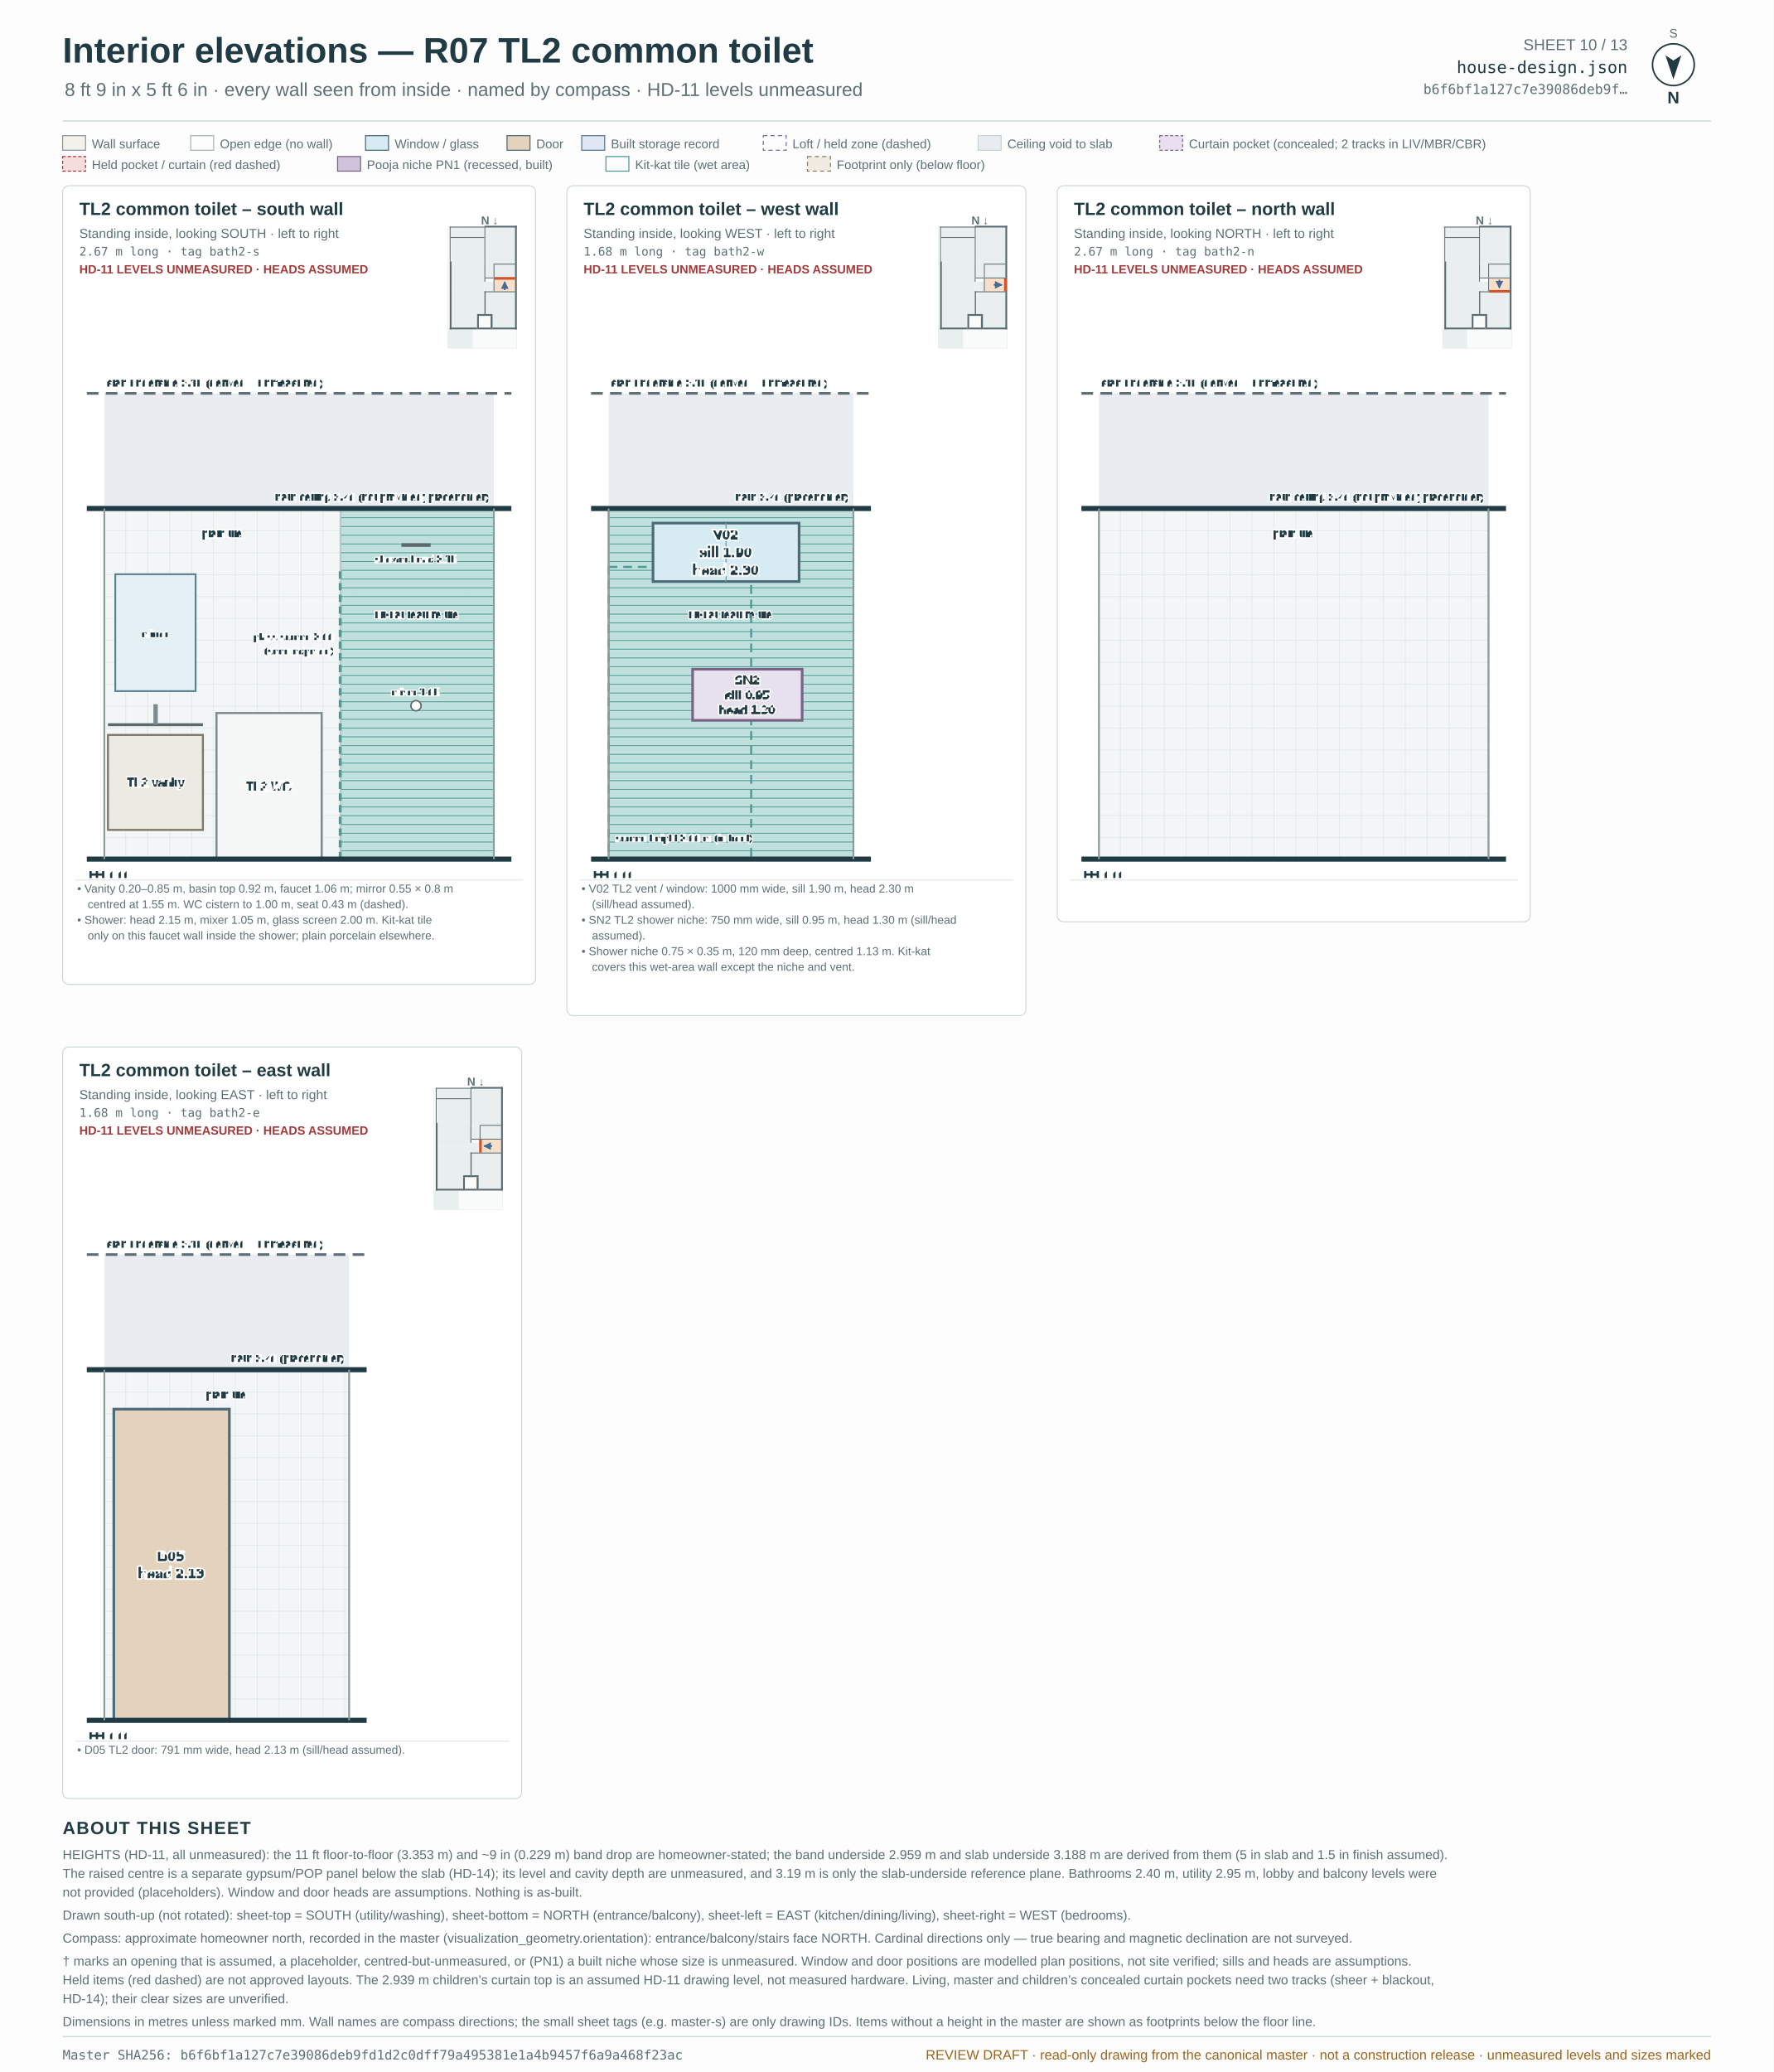
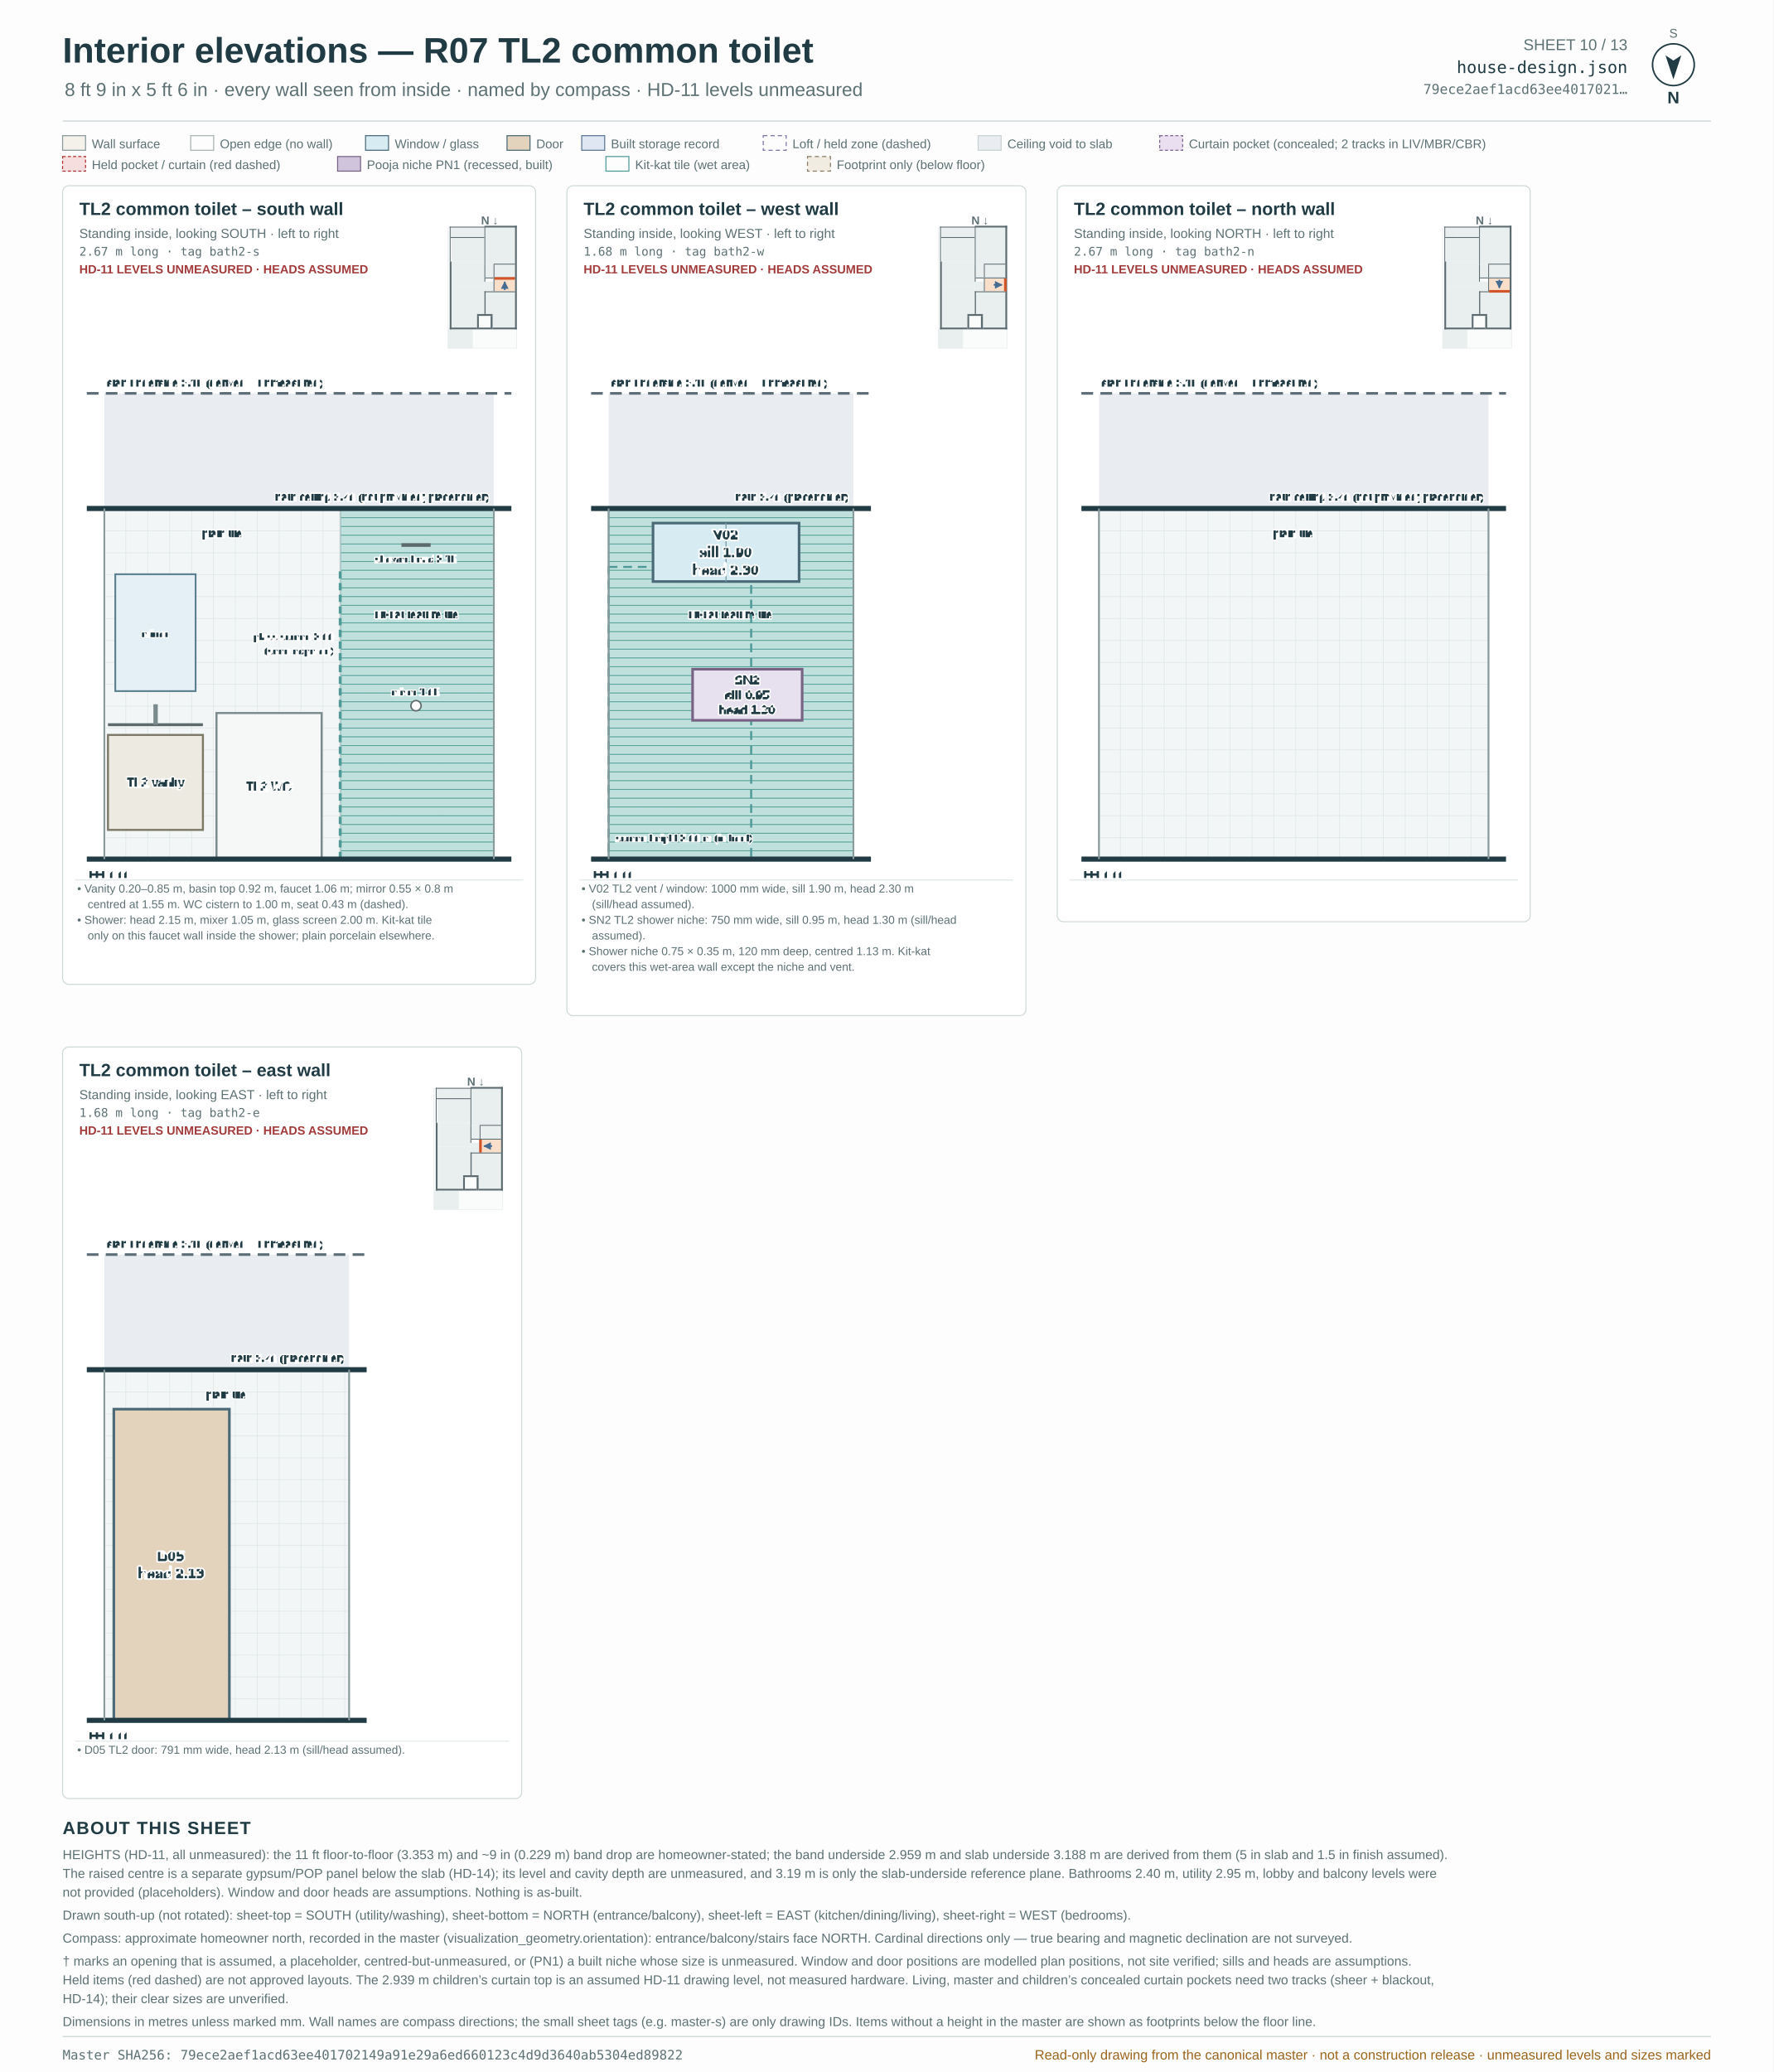
<svg xmlns="http://www.w3.org/2000/svg" width="1700" height="1985.556" viewBox="0 0 1700 1985.556" role="img" aria-labelledby="t d">
  <defs>
    <pattern id="hold" width=".10" height=".10" patternUnits="userSpaceOnUse" patternTransform="rotate(45)">
      <rect width=".10" height=".10" fill="#fbf0d7" />
      <path d="M0 0V.10" stroke="#cf9a43" stroke-width=".02" />
    </pattern>
    <pattern id="zone" width=".09" height=".09" patternUnits="userSpaceOnUse" patternTransform="rotate(-45)">
      <rect width=".09" height=".09" fill="#eaf0f7" />
      <path d="M0 0V.09" stroke="#a9bdd6" stroke-width=".011" />
    </pattern>
    <pattern id="loft" width=".08" height=".08" patternUnits="userSpaceOnUse" patternTransform="rotate(45)">
      <rect width=".08" height=".08" fill="#f2f0f8" />
      <path d="M0 0V.08" stroke="#b9b1d3" stroke-width=".010" />
    </pattern>
    <pattern id="beam" width=".08" height=".08" patternUnits="userSpaceOnUse" patternTransform="rotate(45)">
      <rect width=".08" height=".08" fill="#ecd9bd" />
      <path d="M0 0V.08" stroke="#c49a5c" stroke-width=".012" />
    </pattern>
    <pattern id="feature" width=".06" height=".06" patternUnits="userSpaceOnUse" patternTransform="rotate(90)">
      <rect width=".06" height=".06" fill="#bfe0dc" />
      <path d="M0 0V.06" stroke="#5aa39b" stroke-width=".012" />
    </pattern>
    <pattern id="plain" width=".15" height=".15" patternUnits="userSpaceOnUse">
      <rect width=".15" height=".15" fill="#f3f6f6" />
      <path d="M0 0H.15V.15" fill="none" stroke="#d6dfdf" stroke-width=".006" />
    </pattern>
    <pattern id="nowall" width=".12" height=".12" patternUnits="userSpaceOnUse" patternTransform="rotate(45)">
      <rect width=".12" height=".12" fill="#fafafa" />
      <path d="M0 0V.12" stroke="#d9d9d9" stroke-width=".008" />
    </pattern>
    <marker id="arrow" viewBox="0 0 10 10" refX="9" refY="5" markerWidth="5" markerHeight="5" orient="auto-start-reverse">
      <path d="M0 0L10 5L0 10z" fill="#466c92" />
    </marker>
  </defs>
  <style>text{font-family:"Segoe UI",Arial,sans-serif;fill:#203b43}
.mono{font-family:Consolas,monospace}.muted{fill:#5d7174}.green{fill:#266c5c}.blue{fill:#3d6288}.amber{fill:#9b641c}.red{fill:#a23b3b}
.title{font-size:34px;font-weight:600}.sub{font-size:18px}.sect{font-size:17px;font-weight:650;letter-spacing:1px}
.halo{paint-order:stroke;stroke:#fff;stroke-linejoin:round}</style>
  <rect width="1700" height="1985.556" fill="#fcfdfc" />
  <text x="60.00" y="60.00" font-size="34" class="title" text-anchor="start">Interior elevations — R07 TL2 common toilet</text>
  <text x="62.00" y="92.00" font-size="18" class="muted sub" text-anchor="start">8 ft 9 in x 5 ft 6 in · every wall seen from inside · named by compass · HD-11 levels unmeasured</text>
  <text x="1560.00" y="48.00" font-size="15" class="muted" text-anchor="end">SHEET 10 / 13</text>
  <text x="1560.00" y="70.00" font-size="16" class="mono" text-anchor="end">house-design.json</text>
-   <text x="1560.00" y="90.00" font-size="13" class="mono muted" text-anchor="end">b6f6bf1a127c7e39086deb9f…</text>
+   <text x="1560.00" y="90.00" font-size="13" class="mono muted" text-anchor="end">79ece2aef1acd63ee4017021…</text>
  <g id="north-arrow" data-north="sheet-bottom" transform="translate(1604 62)">
    <circle r="20" fill="#fff" stroke="#203b43" stroke-width="1.5" />
    <path d="M0 14L7.6 -9.0L0 -4.0L-7.6 -9.0Z" fill="#203b43" />
    <text y="37" font-size="16" font-weight="700" text-anchor="middle">N</text>
    <text y="-26" font-size="12" class="muted" text-anchor="middle">S</text>
  </g>
  <path d="M60 116H1640" stroke="#c8d2d3" />
  <rect x="60" y="130" width="22" height="14" fill="#f4f1ea" stroke="#8a9a9c" />
  <text x="88.00" y="142.00" font-size="12" class="muted" text-anchor="start">Wall surface</text>
  <rect x="182.8" y="130" width="22" height="14" fill="url(#nowall)" stroke="#a9b4b4" />
  <text x="210.80" y="142.00" font-size="12" class="muted" text-anchor="start">Open edge (no wall)</text>
  <rect x="350.4" y="130" width="22" height="14" fill="#d7ebf2" stroke="#4b6a78" />
  <text x="378.40" y="142.00" font-size="12" class="muted" text-anchor="start">Window / glass</text>
  <rect x="486" y="130" width="22" height="14" fill="#e3d3bd" stroke="#4b6a78" />
  <text x="514.00" y="142.00" font-size="12" class="muted" text-anchor="start">Door</text>
  <rect x="557.6" y="130" width="22" height="14" fill="#dfe7f2" stroke="#5b7795" />
  <text x="585.60" y="142.00" font-size="12" class="muted" text-anchor="start">Built storage record</text>
  <rect x="731.6" y="130" width="22" height="14" fill="url(#loft)" stroke="#7a6fa8" stroke-dasharray="4 3" />
  <text x="759.60" y="142.00" font-size="12" class="muted" text-anchor="start">Loft / held zone (dashed)</text>
  <rect x="937.6" y="130" width="22" height="14" fill="#e9edf1" stroke="#c8d2d3" />
  <text x="965.60" y="142.00" font-size="12" class="muted" text-anchor="start">Ceiling void to slab</text>
  <rect x="1111.6" y="130" width="22" height="14" fill="#e9dff0" stroke="#7c658c" stroke-dasharray="3 2" />
  <text x="1139.60" y="142.00" font-size="12" class="muted" text-anchor="start">Curtain pocket (concealed; 2 tracks in LIV/MBR/CBR)</text>
  <rect x="60" y="150" width="22" height="14" fill="#f6dede" stroke="#b02f2f" stroke-dasharray="3 2" />
  <text x="88.00" y="162.00" font-size="12" class="muted" text-anchor="start">Held pocket / curtain (red dashed)</text>
  <rect x="323.6" y="150" width="22" height="14" fill="#cfc4dc" stroke="#786385" />
  <text x="351.60" y="162.00" font-size="12" class="muted" text-anchor="start">Pooja niche PN1 (recessed, built)</text>
  <rect x="580.8" y="150" width="22" height="14" fill="url(#feature)" stroke="#4f9a98" />
  <text x="608.80" y="162.00" font-size="12" class="muted" text-anchor="start">Kit-kat tile (wet area)</text>
  <rect x="774" y="150" width="22" height="14" fill="#f1ece2" stroke="#8a7a66" stroke-dasharray="4 3" />
  <text x="802.00" y="162.00" font-size="12" class="muted" text-anchor="start">Footprint only (below floor)</text>
  <g data-panel-id="bath2-s" data-room-id="bath2" data-wall-dir="S">
    <rect x="60" y="178" width="453.38" height="765.278" fill="#fff" stroke="#cfd9d9" rx="6" />
    <text x="76.00" y="206.00" font-size="17" class="" text-anchor="start" font-weight="600">TL2 common toilet – south wall</text>
    <text x="76.00" y="228.00" font-size="12.5" class="muted" text-anchor="start">Standing inside, looking SOUTH · left to right</text>
    <text x="76.00" y="245.00" font-size="11.5" class="muted mono" text-anchor="start">2.67 m long · tag bath2-s</text>
    <text x="76.00" y="262.00" font-size="11.5" class="red" text-anchor="start" font-weight="700">HD-11 LEVELS UNMEASURED · HEADS ASSUMED</text>
    <g data-keyplan="bath2-s" transform="translate(429.38 218.00) scale(7.4) translate(-0.2277 -0.2246)">
      <rect x="0.228" y="0.225" width="8.919" height="15.628" fill="#fafbfb" stroke="#d5dddd" stroke-width="0.04" />
      <path d="M0.57 0.228L2.094 0.228L2.094 1.461L0.57 1.461Z" fill="#e9eeee" stroke="none" stroke-width="0" />
      <path d="M2.094 0.228L4.955 0.228L4.955 1.461L2.094 1.461Z" fill="#e9eeee" stroke="none" stroke-width="0" />
      <path d="M0.685 1.576L4.955 1.576L4.955 4.623L0.685 4.623Z" fill="#e9eeee" stroke="none" stroke-width="0" />
      <path d="M0.685 4.623L4.955 4.623L4.955 7.706L0.685 7.706Z" fill="#e9eeee" stroke="none" stroke-width="0" />
      <path d="M0.685 7.706L4.955 7.706L4.955 11.445L4.001 11.445L4.001 13.185L0.685 13.185Z" fill="#e9eeee" stroke="none" stroke-width="0" />
      <path d="M5.064 0.225L8.915 0.225L8.915 4.912L5.064 4.912Z" fill="#e9eeee" stroke="none" stroke-width="0" />
      <path d="M5.064 4.912L6.136 4.912L6.136 6.704L5.064 6.704Z" fill="#e9eeee" stroke="none" stroke-width="0" />
      <path d="M4.955 7.245L6.136 7.245L6.136 8.495L4.955 8.495Z" fill="#e9eeee" stroke="none" stroke-width="0" />
      <path d="M5.105 8.612L8.915 8.612L8.915 13.184L6.005 13.184L6.005 11.434L5.105 11.434Z" fill="#e9eeee" stroke="none" stroke-width="0" />
      <path d="M0.228 13.413L3.428 13.413L3.428 15.853L0.228 15.853Z" fill="#e9eeee" stroke="none" stroke-width="0" />
      <path d="M6.248 5.027L8.915 5.027L8.915 6.703L6.248 6.703Z" fill="#e9eeee" stroke="none" stroke-width="0" />
      <path d="M6.248 6.816L8.915 6.816L8.915 8.492L6.248 8.492Z" fill="#f9dfc9" stroke="none" stroke-width="0" />
      <rect x="0.458" y="0.113" width="0.112" height="4.511" fill="#5c6b70" stroke="none" stroke-width="0" />
      <rect x="0.458" y="4.623" width="0.227" height="8.789" fill="#5c6b70" stroke="none" stroke-width="0" />
      <rect x="0.458" y="0.113" width="4.497" height="0.115" fill="#5c6b70" stroke="none" stroke-width="0" />
      <rect x="4.955" y="0" width="4.192" height="0.225" fill="#5c6b70" stroke="none" stroke-width="0" />
      <rect x="8.915" y="0" width="0.231" height="13.413" fill="#5c6b70" stroke="none" stroke-width="0" />
      <rect x="0.57" y="1.461" width="4.385" height="0.115" fill="#5c6b70" stroke="none" stroke-width="0" />
      <rect x="4.955" y="0.113" width="0.109" height="4.914" fill="#5c6b70" stroke="none" stroke-width="0" />
      <rect x="4.949" y="5.027" width="0.115" height="2.218" fill="#5c6b70" stroke="none" stroke-width="0" />
      <rect x="5.064" y="6.704" width="1.072" height="0.113" fill="#5c6b70" stroke="none" stroke-width="0" />
      <rect x="6.136" y="4.912" width="2.78" height="0.115" fill="#5c6b70" stroke="none" stroke-width="0" />
      <rect x="6.136" y="5.027" width="0.113" height="1.676" fill="#5c6b70" stroke="none" stroke-width="0" />
      <rect x="6.136" y="6.703" width="2.78" height="0.113" fill="#5c6b70" stroke="none" stroke-width="0" />
      <rect x="6.136" y="6.816" width="0.113" height="1.676" fill="#5c6b70" stroke="none" stroke-width="0" />
      <rect x="4.955" y="8.492" width="3.961" height="0.12" fill="#5c6b70" stroke="none" stroke-width="0" />
      <rect x="4.955" y="8.492" width="0.151" height="2.942" fill="#5c6b70" stroke="none" stroke-width="0" />
      <rect x="4.001" y="11.434" width="2.004" height="0.238" fill="#5c6b70" stroke="none" stroke-width="0" />
      <rect x="4.001" y="11.673" width="0.227" height="1.74" fill="#5c6b70" stroke="none" stroke-width="0" />
      <rect x="5.753" y="11.673" width="0.253" height="1.74" fill="#5c6b70" stroke="none" stroke-width="0" />
      <rect x="0.458" y="13.185" width="3.543" height="0.228" fill="#5c6b70" stroke="none" stroke-width="0" />
      <rect x="4.229" y="13.185" width="1.524" height="0.228" fill="#5c6b70" stroke="none" stroke-width="0" />
      <rect x="6.005" y="13.184" width="3.141" height="0.228" fill="#5c6b70" stroke="none" stroke-width="0" />
      <path d="M6.248 6.816L8.915 6.816" fill="none" stroke="#d2552a" stroke-width="0.34" stroke-linecap="butt" />
      <path d="M7.582 8.316L7.582 7.266" fill="none" stroke="#1d5fa8" stroke-width="0.2" marker-end="url(#arrow)" />
    </g>
    <text x="469.38" y="215.00" font-size="11" class="muted" text-anchor="middle" font-weight="700">N ↓</text>
    <g transform="translate(100 823.278) scale(140)">
      <rect x="0" y="-3.188" width="2.667" height="0.788" fill="#e9edf1" stroke="none" stroke-width="0" />
      <rect x="0" y="-2.4" width="2.667" height="2.4" fill="#f4f1ea" stroke="none" stroke-width="0" />
      <g data-tile="feature" data-room-id="bath2">
        <rect x="1.615" y="-2.4" width="1.052" height="2.4" fill="url(#feature)" stroke="#4f9a98" stroke-width="0.01" />
        <text x="2.141" y="-1.65" font-size="0.075" fill="#2f6f6c" text-anchor="middle" class="halo" stroke-width="0.017">kit-kat feature tile</text>
      </g>
      <g data-tile="plain" data-room-id="bath2">
        <rect x="0" y="-2.4" width="1.615" height="2.4" fill="url(#plain)" stroke="#c4d0d0" stroke-width="0.01" />
        <text x="0.808" y="-2.2" font-size="0.075" fill="#5d7174" text-anchor="middle" class="halo" stroke-width="0.017">plain tile</text>
      </g>
      <g data-bath-id="BATH-TL2" data-bath-detail="services-wall">
        <rect x="0.075" y="-1.95" width="0.55" height="0.8" fill="#e4f0f5" stroke="#5a7f8f" stroke-width="0.012" />
        <text x="0.35" y="-1.52" font-size="0.07" fill="#3d6a7a" text-anchor="middle" class="halo" stroke-width="0.015">mirror</text>
        <path d="M0.025 -0.92L0.675 -0.92" fill="none" stroke="#5d6a6c" stroke-width="0.02" />
        <rect x="0.336" y="-1.06" width="0.03" height="0.14" fill="#7a8a8d" stroke="none" stroke-width="0" />
        <path d="M2.034 -2.15L2.234 -2.15" fill="none" stroke="#5d6a6c" stroke-width="0.025" />
        <text x="2.134" y="-2.03" font-size="0.07" fill="#3d6a7a" text-anchor="middle" class="halo" stroke-width="0.015">shower head 2.15</text>
        <circle cx="2.134" cy="-1.050" r=".035" fill="#fff" stroke="#5d6a6c" stroke-width=".01" />
        <text x="2.134" y="-1.12" font-size="0.07" fill="#3d6a7a" text-anchor="middle" class="halo" stroke-width="0.015">mixer 1.05</text>
        <path d="M1.615 0L1.615 -2" fill="none" stroke="#4f9a98" stroke-width="0.02" stroke-dasharray=".05 .03" />
        <text x="1.575" y="-1.5" font-size="0.07" fill="#2f6f6c" text-anchor="end" class="halo" stroke-width="0.015">glass screen 2.00</text>
        <text x="1.575" y="-1.4" font-size="0.07" fill="#2f6f6c" text-anchor="end" class="halo" stroke-width="0.015">(seen edge-on)</text>
        <path d="M0.938 -0.43L1.318 -0.43" fill="none" stroke="#7b8a8c" stroke-width="0.012" stroke-dasharray=".04 .03" />
      </g>
      <g data-item-id="BATH-TL2-WC" data-item-kind="bath-wc" data-panel-id="bath2-s">
        <rect x="0.768" y="-1" width="0.72" height="1" fill="#f6f7f7" stroke="#7b8a8c" stroke-width="0.014" />
        <text x="1.128" y="-0.471" font-size="0.085" fill="#203b43" text-anchor="middle" class="halo" stroke-width="0.019">TL2 WC</text>
      </g>
      <g data-item-id="BATH-TL2-SHOWER" data-item-kind="bath-shower" data-panel-id="bath2-s">
</g>
      <g data-item-id="BATH-TL2-VANITY" data-item-kind="bath-vanity" data-panel-id="bath2-s">
        <rect x="0.025" y="-0.85" width="0.65" height="0.65" fill="#eceae1" stroke="#7d7a6a" stroke-width="0.014" />
        <text x="0.35" y="-0.496" font-size="0.085" fill="#203b43" text-anchor="middle" class="halo" stroke-width="0.019">TL2 vanity</text>
      </g>
      <path d="M-0.12 0L2.787 0" fill="none" stroke="#203b43" stroke-width="0.035" />
      <text x="-0.1" y="0.13" font-size="0.07" fill="#5d7174" text-anchor="start" class="halo" stroke-width="0.015">FFL 0.00</text>
      <path d="M-0.12 -3.188L2.787 -3.188" fill="none" stroke="#5d6e77" stroke-width="0.018" stroke-dasharray=".08 .05" />
      <text x="0.02" y="-3.238" font-size="0.075" fill="#5d6e77" text-anchor="start" class="halo" stroke-width="0.017">slab underside 3.19 (derived – unmeasured)</text>
      <path d="M-0.12 -2.4L2.787 -2.4" fill="none" stroke="#203b43" stroke-width="0.035" />
      <text x="2.637" y="-2.45" font-size="0.075" fill="#203b43" text-anchor="end" class="halo" stroke-width="0.017">bath ceiling 2.40 (not provided; placeholder)</text>
      <path d="M0 0L0 -2.4" fill="none" stroke="#8a9a9c" stroke-width="0.012" />
      <path d="M2.667 0L2.667 -2.4" fill="none" stroke="#8a9a9c" stroke-width="0.012" />
    </g>
    <path d="M72 843.278H501.38" stroke="#e1e8e8" />
    <text x="74.00" y="855.28" font-size="11" class="muted" text-anchor="start">• Vanity 0.20–0.85 m, basin top 0.92 m, faucet 1.06 m; mirror 0.55 × 0.8 m</text>
    <text x="84.00" y="870.28" font-size="11" class="muted" text-anchor="start">centred at 1.55 m. WC cistern to 1.00 m, seat 0.43 m (dashed).</text>
    <text x="74.00" y="885.28" font-size="11" class="muted" text-anchor="start">• Shower: head 2.15 m, mixer 1.05 m, glass screen 2.00 m. Kit-kat tile</text>
    <text x="84.00" y="900.28" font-size="11" class="muted" text-anchor="start">only on this faucet wall inside the shower; plain porcelain elsewhere.</text>
  </g>
  <g data-panel-id="bath2-w" data-room-id="bath2" data-wall-dir="W">
    <rect x="543.38" y="178" width="440" height="795.278" fill="#fff" stroke="#cfd9d9" rx="6" />
    <text x="559.38" y="206.00" font-size="17" class="" text-anchor="start" font-weight="600">TL2 common toilet – west wall</text>
    <text x="559.38" y="228.00" font-size="12.5" class="muted" text-anchor="start">Standing inside, looking WEST · left to right</text>
    <text x="559.38" y="245.00" font-size="11.5" class="muted mono" text-anchor="start">1.68 m long · tag bath2-w</text>
    <text x="559.38" y="262.00" font-size="11.5" class="red" text-anchor="start" font-weight="700">HD-11 LEVELS UNMEASURED · HEADS ASSUMED</text>
    <g data-keyplan="bath2-w" transform="translate(899.38 218.00) scale(7.4) translate(-0.2277 -0.2246)">
      <rect x="0.228" y="0.225" width="8.919" height="15.628" fill="#fafbfb" stroke="#d5dddd" stroke-width="0.04" />
      <path d="M0.57 0.228L2.094 0.228L2.094 1.461L0.57 1.461Z" fill="#e9eeee" stroke="none" stroke-width="0" />
      <path d="M2.094 0.228L4.955 0.228L4.955 1.461L2.094 1.461Z" fill="#e9eeee" stroke="none" stroke-width="0" />
      <path d="M0.685 1.576L4.955 1.576L4.955 4.623L0.685 4.623Z" fill="#e9eeee" stroke="none" stroke-width="0" />
      <path d="M0.685 4.623L4.955 4.623L4.955 7.706L0.685 7.706Z" fill="#e9eeee" stroke="none" stroke-width="0" />
      <path d="M0.685 7.706L4.955 7.706L4.955 11.445L4.001 11.445L4.001 13.185L0.685 13.185Z" fill="#e9eeee" stroke="none" stroke-width="0" />
      <path d="M5.064 0.225L8.915 0.225L8.915 4.912L5.064 4.912Z" fill="#e9eeee" stroke="none" stroke-width="0" />
      <path d="M5.064 4.912L6.136 4.912L6.136 6.704L5.064 6.704Z" fill="#e9eeee" stroke="none" stroke-width="0" />
      <path d="M4.955 7.245L6.136 7.245L6.136 8.495L4.955 8.495Z" fill="#e9eeee" stroke="none" stroke-width="0" />
      <path d="M5.105 8.612L8.915 8.612L8.915 13.184L6.005 13.184L6.005 11.434L5.105 11.434Z" fill="#e9eeee" stroke="none" stroke-width="0" />
      <path d="M0.228 13.413L3.428 13.413L3.428 15.853L0.228 15.853Z" fill="#e9eeee" stroke="none" stroke-width="0" />
      <path d="M6.248 5.027L8.915 5.027L8.915 6.703L6.248 6.703Z" fill="#e9eeee" stroke="none" stroke-width="0" />
      <path d="M6.248 6.816L8.915 6.816L8.915 8.492L6.248 8.492Z" fill="#f9dfc9" stroke="none" stroke-width="0" />
      <rect x="0.458" y="0.113" width="0.112" height="4.511" fill="#5c6b70" stroke="none" stroke-width="0" />
      <rect x="0.458" y="4.623" width="0.227" height="8.789" fill="#5c6b70" stroke="none" stroke-width="0" />
      <rect x="0.458" y="0.113" width="4.497" height="0.115" fill="#5c6b70" stroke="none" stroke-width="0" />
      <rect x="4.955" y="0" width="4.192" height="0.225" fill="#5c6b70" stroke="none" stroke-width="0" />
      <rect x="8.915" y="0" width="0.231" height="13.413" fill="#5c6b70" stroke="none" stroke-width="0" />
      <rect x="0.57" y="1.461" width="4.385" height="0.115" fill="#5c6b70" stroke="none" stroke-width="0" />
      <rect x="4.955" y="0.113" width="0.109" height="4.914" fill="#5c6b70" stroke="none" stroke-width="0" />
      <rect x="4.949" y="5.027" width="0.115" height="2.218" fill="#5c6b70" stroke="none" stroke-width="0" />
      <rect x="5.064" y="6.704" width="1.072" height="0.113" fill="#5c6b70" stroke="none" stroke-width="0" />
      <rect x="6.136" y="4.912" width="2.78" height="0.115" fill="#5c6b70" stroke="none" stroke-width="0" />
      <rect x="6.136" y="5.027" width="0.113" height="1.676" fill="#5c6b70" stroke="none" stroke-width="0" />
      <rect x="6.136" y="6.703" width="2.78" height="0.113" fill="#5c6b70" stroke="none" stroke-width="0" />
      <rect x="6.136" y="6.816" width="0.113" height="1.676" fill="#5c6b70" stroke="none" stroke-width="0" />
      <rect x="4.955" y="8.492" width="3.961" height="0.12" fill="#5c6b70" stroke="none" stroke-width="0" />
      <rect x="4.955" y="8.492" width="0.151" height="2.942" fill="#5c6b70" stroke="none" stroke-width="0" />
      <rect x="4.001" y="11.434" width="2.004" height="0.238" fill="#5c6b70" stroke="none" stroke-width="0" />
      <rect x="4.001" y="11.673" width="0.227" height="1.74" fill="#5c6b70" stroke="none" stroke-width="0" />
      <rect x="5.753" y="11.673" width="0.253" height="1.74" fill="#5c6b70" stroke="none" stroke-width="0" />
      <rect x="0.458" y="13.185" width="3.543" height="0.228" fill="#5c6b70" stroke="none" stroke-width="0" />
      <rect x="4.229" y="13.185" width="1.524" height="0.228" fill="#5c6b70" stroke="none" stroke-width="0" />
      <rect x="6.005" y="13.184" width="3.141" height="0.228" fill="#5c6b70" stroke="none" stroke-width="0" />
      <path d="M8.915 6.816L8.915 8.492" fill="none" stroke="#d2552a" stroke-width="0.34" stroke-linecap="butt" />
      <path d="M7.415 7.654L8.465 7.654" fill="none" stroke="#1d5fa8" stroke-width="0.2" marker-end="url(#arrow)" />
    </g>
    <text x="939.38" y="215.00" font-size="11" class="muted" text-anchor="middle" font-weight="700">N ↓</text>
    <g transform="translate(583.38 823.278) scale(140)">
      <rect x="0" y="-3.188" width="1.676" height="0.788" fill="#e9edf1" stroke="none" stroke-width="0" />
      <rect x="0" y="-2.4" width="1.676" height="2.4" fill="#f4f1ea" stroke="none" stroke-width="0" />
      <g data-tile="feature" data-room-id="bath2">
        <rect x="0" y="-2.4" width="1.676" height="2.4" fill="url(#feature)" stroke="#4f9a98" stroke-width="0.01" />
        <text x="0.838" y="-1.65" font-size="0.075" fill="#2f6f6c" text-anchor="middle" class="halo" stroke-width="0.017">kit-kat feature tile</text>
      </g>
      <g data-bath-id="BATH-TL2" data-bath-detail="shower-screen">
        <rect x="0" y="-2" width="0.976" height="2" fill="none" stroke="#4f9a98" stroke-width="0.014" stroke-dasharray=".06 .04" />
        <text x="0.05" y="-0.12" font-size="0.07" fill="#2f6f6c" text-anchor="start" class="halo" stroke-width="0.015">screen height 2.00 m (in front)</text>
      </g>
      <g data-opening-id="bath2-vent" data-opening-code="V02" data-panel-id="bath2-w">
        <rect x="0.304" y="-2.3" width="1" height="0.4" fill="#d7ebf2" stroke="#4b6a78" stroke-width="0.018" />
        <path d="M0.804 -2.3L0.804 -1.9" fill="none" stroke="#7fa0ad" stroke-width="0.008" />
        <text x="0.804" y="-2.186" font-size="0.1" fill="#203b43" text-anchor="middle" class="halo" stroke-width="0.022" font-weight="600">V02</text>
        <text x="0.804" y="-2.066" font-size="0.1" fill="#203b43" text-anchor="middle" class="halo" stroke-width="0.022" font-weight="600">sill 1.90</text>
        <text x="0.804" y="-1.946" font-size="0.1" fill="#203b43" text-anchor="middle" class="halo" stroke-width="0.022" font-weight="600">head 2.30</text>
      </g>
      <g data-opening-id="bath2-niche" data-opening-code="SN2" data-panel-id="bath2-w">
        <rect x="0.575" y="-1.3" width="0.75" height="0.35" fill="#e7e0ef" stroke="#786385" stroke-width="0.018" />
        <text x="0.95" y="-1.198" font-size="0.085" fill="#203b43" text-anchor="middle" class="halo" stroke-width="0.019" font-weight="600">SN2</text>
        <text x="0.95" y="-1.096" font-size="0.085" fill="#203b43" text-anchor="middle" class="halo" stroke-width="0.019" font-weight="600">sill 0.95</text>
        <text x="0.95" y="-0.994" font-size="0.085" fill="#203b43" text-anchor="middle" class="halo" stroke-width="0.019" font-weight="600">head 1.30</text>
      </g>
      <g data-item-id="BATH-TL2-SHOWER" data-item-kind="bath-shower" data-panel-id="bath2-w">
</g>
      <path d="M-0.12 0L1.796 0" fill="none" stroke="#203b43" stroke-width="0.035" />
      <text x="-0.1" y="0.13" font-size="0.07" fill="#5d7174" text-anchor="start" class="halo" stroke-width="0.015">FFL 0.00</text>
      <path d="M-0.12 -3.188L1.796 -3.188" fill="none" stroke="#5d6e77" stroke-width="0.018" stroke-dasharray=".08 .05" />
      <text x="0.02" y="-3.238" font-size="0.075" fill="#5d6e77" text-anchor="start" class="halo" stroke-width="0.017">slab underside 3.19 (derived – unmeasured)</text>
      <path d="M-0.12 -2.4L1.796 -2.4" fill="none" stroke="#203b43" stroke-width="0.035" />
      <text x="1.646" y="-2.45" font-size="0.075" fill="#203b43" text-anchor="end" class="halo" stroke-width="0.017">bath 2.40 (placeholder)</text>
      <path d="M0 0L0 -2.4" fill="none" stroke="#8a9a9c" stroke-width="0.012" />
      <path d="M1.676 0L1.676 -2.4" fill="none" stroke="#8a9a9c" stroke-width="0.012" />
    </g>
    <path d="M555.38 843.278H971.38" stroke="#e1e8e8" />
    <text x="557.38" y="855.28" font-size="11" class="muted" text-anchor="start">• V02 TL2 vent / window: 1000 mm wide, sill 1.90 m, head 2.30 m</text>
    <text x="567.38" y="870.28" font-size="11" class="muted" text-anchor="start">(sill/head assumed).</text>
    <text x="557.38" y="885.28" font-size="11" class="muted" text-anchor="start">• SN2 TL2 shower niche: 750 mm wide, sill 0.95 m, head 1.30 m (sill/head</text>
    <text x="567.38" y="900.28" font-size="11" class="muted" text-anchor="start">assumed).</text>
    <text x="557.38" y="915.28" font-size="11" class="muted" text-anchor="start">• Shower niche 0.75 × 0.35 m, 120 mm deep, centred 1.13 m. Kit-kat</text>
    <text x="567.38" y="930.28" font-size="11" class="muted" text-anchor="start">covers this wet-area wall except the niche and vent.</text>
  </g>
  <g data-panel-id="bath2-n" data-room-id="bath2" data-wall-dir="N">
    <rect x="1013.38" y="178" width="453.38" height="705.278" fill="#fff" stroke="#cfd9d9" rx="6" />
    <text x="1029.38" y="206.00" font-size="17" class="" text-anchor="start" font-weight="600">TL2 common toilet – north wall</text>
    <text x="1029.38" y="228.00" font-size="12.5" class="muted" text-anchor="start">Standing inside, looking NORTH · left to right</text>
    <text x="1029.38" y="245.00" font-size="11.5" class="muted mono" text-anchor="start">2.67 m long · tag bath2-n</text>
    <text x="1029.38" y="262.00" font-size="11.5" class="red" text-anchor="start" font-weight="700">HD-11 LEVELS UNMEASURED · HEADS ASSUMED</text>
    <g data-keyplan="bath2-n" transform="translate(1382.76 218.00) scale(7.4) translate(-0.2277 -0.2246)">
      <rect x="0.228" y="0.225" width="8.919" height="15.628" fill="#fafbfb" stroke="#d5dddd" stroke-width="0.04" />
      <path d="M0.57 0.228L2.094 0.228L2.094 1.461L0.57 1.461Z" fill="#e9eeee" stroke="none" stroke-width="0" />
      <path d="M2.094 0.228L4.955 0.228L4.955 1.461L2.094 1.461Z" fill="#e9eeee" stroke="none" stroke-width="0" />
      <path d="M0.685 1.576L4.955 1.576L4.955 4.623L0.685 4.623Z" fill="#e9eeee" stroke="none" stroke-width="0" />
      <path d="M0.685 4.623L4.955 4.623L4.955 7.706L0.685 7.706Z" fill="#e9eeee" stroke="none" stroke-width="0" />
      <path d="M0.685 7.706L4.955 7.706L4.955 11.445L4.001 11.445L4.001 13.185L0.685 13.185Z" fill="#e9eeee" stroke="none" stroke-width="0" />
      <path d="M5.064 0.225L8.915 0.225L8.915 4.912L5.064 4.912Z" fill="#e9eeee" stroke="none" stroke-width="0" />
      <path d="M5.064 4.912L6.136 4.912L6.136 6.704L5.064 6.704Z" fill="#e9eeee" stroke="none" stroke-width="0" />
      <path d="M4.955 7.245L6.136 7.245L6.136 8.495L4.955 8.495Z" fill="#e9eeee" stroke="none" stroke-width="0" />
      <path d="M5.105 8.612L8.915 8.612L8.915 13.184L6.005 13.184L6.005 11.434L5.105 11.434Z" fill="#e9eeee" stroke="none" stroke-width="0" />
      <path d="M0.228 13.413L3.428 13.413L3.428 15.853L0.228 15.853Z" fill="#e9eeee" stroke="none" stroke-width="0" />
      <path d="M6.248 5.027L8.915 5.027L8.915 6.703L6.248 6.703Z" fill="#e9eeee" stroke="none" stroke-width="0" />
      <path d="M6.248 6.816L8.915 6.816L8.915 8.492L6.248 8.492Z" fill="#f9dfc9" stroke="none" stroke-width="0" />
      <rect x="0.458" y="0.113" width="0.112" height="4.511" fill="#5c6b70" stroke="none" stroke-width="0" />
      <rect x="0.458" y="4.623" width="0.227" height="8.789" fill="#5c6b70" stroke="none" stroke-width="0" />
      <rect x="0.458" y="0.113" width="4.497" height="0.115" fill="#5c6b70" stroke="none" stroke-width="0" />
      <rect x="4.955" y="0" width="4.192" height="0.225" fill="#5c6b70" stroke="none" stroke-width="0" />
      <rect x="8.915" y="0" width="0.231" height="13.413" fill="#5c6b70" stroke="none" stroke-width="0" />
      <rect x="0.57" y="1.461" width="4.385" height="0.115" fill="#5c6b70" stroke="none" stroke-width="0" />
      <rect x="4.955" y="0.113" width="0.109" height="4.914" fill="#5c6b70" stroke="none" stroke-width="0" />
      <rect x="4.949" y="5.027" width="0.115" height="2.218" fill="#5c6b70" stroke="none" stroke-width="0" />
      <rect x="5.064" y="6.704" width="1.072" height="0.113" fill="#5c6b70" stroke="none" stroke-width="0" />
      <rect x="6.136" y="4.912" width="2.78" height="0.115" fill="#5c6b70" stroke="none" stroke-width="0" />
      <rect x="6.136" y="5.027" width="0.113" height="1.676" fill="#5c6b70" stroke="none" stroke-width="0" />
      <rect x="6.136" y="6.703" width="2.78" height="0.113" fill="#5c6b70" stroke="none" stroke-width="0" />
      <rect x="6.136" y="6.816" width="0.113" height="1.676" fill="#5c6b70" stroke="none" stroke-width="0" />
      <rect x="4.955" y="8.492" width="3.961" height="0.12" fill="#5c6b70" stroke="none" stroke-width="0" />
      <rect x="4.955" y="8.492" width="0.151" height="2.942" fill="#5c6b70" stroke="none" stroke-width="0" />
      <rect x="4.001" y="11.434" width="2.004" height="0.238" fill="#5c6b70" stroke="none" stroke-width="0" />
      <rect x="4.001" y="11.673" width="0.227" height="1.74" fill="#5c6b70" stroke="none" stroke-width="0" />
      <rect x="5.753" y="11.673" width="0.253" height="1.74" fill="#5c6b70" stroke="none" stroke-width="0" />
      <rect x="0.458" y="13.185" width="3.543" height="0.228" fill="#5c6b70" stroke="none" stroke-width="0" />
      <rect x="4.229" y="13.185" width="1.524" height="0.228" fill="#5c6b70" stroke="none" stroke-width="0" />
      <rect x="6.005" y="13.184" width="3.141" height="0.228" fill="#5c6b70" stroke="none" stroke-width="0" />
      <path d="M6.248 8.492L8.915 8.492" fill="none" stroke="#d2552a" stroke-width="0.34" stroke-linecap="butt" />
      <path d="M7.582 6.992L7.582 8.042" fill="none" stroke="#1d5fa8" stroke-width="0.2" marker-end="url(#arrow)" />
    </g>
    <text x="1422.76" y="215.00" font-size="11" class="muted" text-anchor="middle" font-weight="700">N ↓</text>
    <g transform="translate(1053.38 823.278) scale(140)">
      <rect x="0" y="-3.188" width="2.667" height="0.788" fill="#e9edf1" stroke="none" stroke-width="0" />
      <rect x="0" y="-2.4" width="2.667" height="2.4" fill="#f4f1ea" stroke="none" stroke-width="0" />
      <g data-tile="plain" data-room-id="bath2">
        <rect x="0" y="-2.4" width="2.667" height="2.4" fill="url(#plain)" stroke="#c4d0d0" stroke-width="0.01" />
        <text x="1.333" y="-2.2" font-size="0.075" fill="#5d7174" text-anchor="middle" class="halo" stroke-width="0.017">plain tile</text>
      </g>
      <path d="M-0.12 0L2.787 0" fill="none" stroke="#203b43" stroke-width="0.035" />
      <text x="-0.1" y="0.13" font-size="0.07" fill="#5d7174" text-anchor="start" class="halo" stroke-width="0.015">FFL 0.00</text>
      <path d="M-0.12 -3.188L2.787 -3.188" fill="none" stroke="#5d6e77" stroke-width="0.018" stroke-dasharray=".08 .05" />
      <text x="0.02" y="-3.238" font-size="0.075" fill="#5d6e77" text-anchor="start" class="halo" stroke-width="0.017">slab underside 3.19 (derived – unmeasured)</text>
      <path d="M-0.12 -2.4L2.787 -2.4" fill="none" stroke="#203b43" stroke-width="0.035" />
      <text x="2.637" y="-2.45" font-size="0.075" fill="#203b43" text-anchor="end" class="halo" stroke-width="0.017">bath ceiling 2.40 (not provided; placeholder)</text>
      <path d="M0 0L0 -2.4" fill="none" stroke="#8a9a9c" stroke-width="0.012" />
      <path d="M2.667 0L2.667 -2.4" fill="none" stroke="#8a9a9c" stroke-width="0.012" />
    </g>
    <path d="M1025.38 843.278H1454.76" stroke="#e1e8e8" />
  </g>
  <g data-panel-id="bath2-e" data-room-id="bath2" data-wall-dir="E">
    <rect x="60" y="1003.278" width="440" height="720.278" fill="#fff" stroke="#cfd9d9" rx="6" />
    <text x="76.00" y="1031.28" font-size="17" class="" text-anchor="start" font-weight="600">TL2 common toilet – east wall</text>
    <text x="76.00" y="1053.28" font-size="12.5" class="muted" text-anchor="start">Standing inside, looking EAST · left to right</text>
    <text x="76.00" y="1070.28" font-size="11.5" class="muted mono" text-anchor="start">1.68 m long · tag bath2-e</text>
    <text x="76.00" y="1087.28" font-size="11.5" class="red" text-anchor="start" font-weight="700">HD-11 LEVELS UNMEASURED · HEADS ASSUMED</text>
    <g data-keyplan="bath2-e" transform="translate(416.00 1043.28) scale(7.4) translate(-0.2277 -0.2246)">
      <rect x="0.228" y="0.225" width="8.919" height="15.628" fill="#fafbfb" stroke="#d5dddd" stroke-width="0.04" />
      <path d="M0.57 0.228L2.094 0.228L2.094 1.461L0.57 1.461Z" fill="#e9eeee" stroke="none" stroke-width="0" />
      <path d="M2.094 0.228L4.955 0.228L4.955 1.461L2.094 1.461Z" fill="#e9eeee" stroke="none" stroke-width="0" />
      <path d="M0.685 1.576L4.955 1.576L4.955 4.623L0.685 4.623Z" fill="#e9eeee" stroke="none" stroke-width="0" />
      <path d="M0.685 4.623L4.955 4.623L4.955 7.706L0.685 7.706Z" fill="#e9eeee" stroke="none" stroke-width="0" />
      <path d="M0.685 7.706L4.955 7.706L4.955 11.445L4.001 11.445L4.001 13.185L0.685 13.185Z" fill="#e9eeee" stroke="none" stroke-width="0" />
      <path d="M5.064 0.225L8.915 0.225L8.915 4.912L5.064 4.912Z" fill="#e9eeee" stroke="none" stroke-width="0" />
      <path d="M5.064 4.912L6.136 4.912L6.136 6.704L5.064 6.704Z" fill="#e9eeee" stroke="none" stroke-width="0" />
      <path d="M4.955 7.245L6.136 7.245L6.136 8.495L4.955 8.495Z" fill="#e9eeee" stroke="none" stroke-width="0" />
      <path d="M5.105 8.612L8.915 8.612L8.915 13.184L6.005 13.184L6.005 11.434L5.105 11.434Z" fill="#e9eeee" stroke="none" stroke-width="0" />
      <path d="M0.228 13.413L3.428 13.413L3.428 15.853L0.228 15.853Z" fill="#e9eeee" stroke="none" stroke-width="0" />
      <path d="M6.248 5.027L8.915 5.027L8.915 6.703L6.248 6.703Z" fill="#e9eeee" stroke="none" stroke-width="0" />
      <path d="M6.248 6.816L8.915 6.816L8.915 8.492L6.248 8.492Z" fill="#f9dfc9" stroke="none" stroke-width="0" />
      <rect x="0.458" y="0.113" width="0.112" height="4.511" fill="#5c6b70" stroke="none" stroke-width="0" />
      <rect x="0.458" y="4.623" width="0.227" height="8.789" fill="#5c6b70" stroke="none" stroke-width="0" />
      <rect x="0.458" y="0.113" width="4.497" height="0.115" fill="#5c6b70" stroke="none" stroke-width="0" />
      <rect x="4.955" y="0" width="4.192" height="0.225" fill="#5c6b70" stroke="none" stroke-width="0" />
      <rect x="8.915" y="0" width="0.231" height="13.413" fill="#5c6b70" stroke="none" stroke-width="0" />
      <rect x="0.57" y="1.461" width="4.385" height="0.115" fill="#5c6b70" stroke="none" stroke-width="0" />
      <rect x="4.955" y="0.113" width="0.109" height="4.914" fill="#5c6b70" stroke="none" stroke-width="0" />
      <rect x="4.949" y="5.027" width="0.115" height="2.218" fill="#5c6b70" stroke="none" stroke-width="0" />
      <rect x="5.064" y="6.704" width="1.072" height="0.113" fill="#5c6b70" stroke="none" stroke-width="0" />
      <rect x="6.136" y="4.912" width="2.78" height="0.115" fill="#5c6b70" stroke="none" stroke-width="0" />
      <rect x="6.136" y="5.027" width="0.113" height="1.676" fill="#5c6b70" stroke="none" stroke-width="0" />
      <rect x="6.136" y="6.703" width="2.78" height="0.113" fill="#5c6b70" stroke="none" stroke-width="0" />
      <rect x="6.136" y="6.816" width="0.113" height="1.676" fill="#5c6b70" stroke="none" stroke-width="0" />
      <rect x="4.955" y="8.492" width="3.961" height="0.12" fill="#5c6b70" stroke="none" stroke-width="0" />
      <rect x="4.955" y="8.492" width="0.151" height="2.942" fill="#5c6b70" stroke="none" stroke-width="0" />
      <rect x="4.001" y="11.434" width="2.004" height="0.238" fill="#5c6b70" stroke="none" stroke-width="0" />
      <rect x="4.001" y="11.673" width="0.227" height="1.74" fill="#5c6b70" stroke="none" stroke-width="0" />
      <rect x="5.753" y="11.673" width="0.253" height="1.74" fill="#5c6b70" stroke="none" stroke-width="0" />
      <rect x="0.458" y="13.185" width="3.543" height="0.228" fill="#5c6b70" stroke="none" stroke-width="0" />
      <rect x="4.229" y="13.185" width="1.524" height="0.228" fill="#5c6b70" stroke="none" stroke-width="0" />
      <rect x="6.005" y="13.184" width="3.141" height="0.228" fill="#5c6b70" stroke="none" stroke-width="0" />
      <path d="M6.248 6.816L6.248 8.492" fill="none" stroke="#d2552a" stroke-width="0.34" stroke-linecap="butt" />
      <path d="M7.748 7.654L6.698 7.654" fill="none" stroke="#1d5fa8" stroke-width="0.2" marker-end="url(#arrow)" />
    </g>
    <text x="456.00" y="1040.28" font-size="11" class="muted" text-anchor="middle" font-weight="700">N ↓</text>
    <g transform="translate(100 1648.556) scale(140)">
      <rect x="0" y="-3.188" width="1.676" height="0.788" fill="#e9edf1" stroke="none" stroke-width="0" />
      <rect x="0" y="-2.4" width="1.676" height="2.4" fill="#f4f1ea" stroke="none" stroke-width="0" />
      <g data-tile="plain" data-room-id="bath2">
        <rect x="0" y="-2.4" width="1.676" height="2.4" fill="url(#plain)" stroke="#c4d0d0" stroke-width="0.01" />
        <text x="0.838" y="-2.2" font-size="0.075" fill="#5d7174" text-anchor="middle" class="halo" stroke-width="0.017">plain tile</text>
      </g>
      <g data-opening-id="bath2-door" data-opening-code="D05" data-panel-id="bath2-e">
        <rect x="0.065" y="-2.13" width="0.791" height="2.13" fill="#e3d3bd" stroke="#4b6a78" stroke-width="0.018" />
        <text x="0.46" y="-1.091" font-size="0.1" fill="#203b43" text-anchor="middle" class="halo" stroke-width="0.022" font-weight="600">D05</text>
        <text x="0.46" y="-0.971" font-size="0.1" fill="#203b43" text-anchor="middle" class="halo" stroke-width="0.022" font-weight="600">head 2.13</text>
      </g>
      <path d="M-0.12 0L1.796 0" fill="none" stroke="#203b43" stroke-width="0.035" />
      <text x="-0.1" y="0.13" font-size="0.07" fill="#5d7174" text-anchor="start" class="halo" stroke-width="0.015">FFL 0.00</text>
      <path d="M-0.12 -3.188L1.796 -3.188" fill="none" stroke="#5d6e77" stroke-width="0.018" stroke-dasharray=".08 .05" />
      <text x="0.02" y="-3.238" font-size="0.075" fill="#5d6e77" text-anchor="start" class="halo" stroke-width="0.017">slab underside 3.19 (derived – unmeasured)</text>
      <path d="M-0.12 -2.4L1.796 -2.4" fill="none" stroke="#203b43" stroke-width="0.035" />
      <text x="1.646" y="-2.45" font-size="0.075" fill="#203b43" text-anchor="end" class="halo" stroke-width="0.017">bath 2.40 (placeholder)</text>
      <path d="M0 0L0 -2.4" fill="none" stroke="#8a9a9c" stroke-width="0.012" />
      <path d="M1.676 0L1.676 -2.4" fill="none" stroke="#8a9a9c" stroke-width="0.012" />
    </g>
    <path d="M72 1668.556H488" stroke="#e1e8e8" />
    <text x="74.00" y="1680.56" font-size="11" class="muted" text-anchor="start">• D05 TL2 door: 791 mm wide, head 2.13 m (sill/head assumed).</text>
  </g>
  <text x="60.00" y="1757.56" font-size="15" class="sect" text-anchor="start">ABOUT THIS SHEET</text>
  <text x="60.00" y="1781.56" font-size="12.5" class="muted" text-anchor="start">HEIGHTS (HD-11, all unmeasured): the 11 ft floor-to-floor (3.353 m) and ~9 in (0.229 m) band drop are homeowner-stated; the band underside 2.959 m and slab underside 3.188 m are derived from them (5 in slab and 1.5 in finish assumed).</text>
  <text x="60.00" y="1799.56" font-size="12.5" class="muted" text-anchor="start">The raised centre is a separate gypsum/POP panel below the slab (HD-14); its level and cavity depth are unmeasured, and 3.19 m is only the slab-underside reference plane. Bathrooms 2.40 m, utility 2.95 m, lobby and balcony levels were</text>
  <text x="60.00" y="1817.56" font-size="12.5" class="muted" text-anchor="start">not provided (placeholders). Window and door heads are assumptions. Nothing is as-built.</text>
  <text x="60.00" y="1839.56" font-size="12.5" class="muted" text-anchor="start">Drawn south-up (not rotated): sheet-top = SOUTH (utility/washing), sheet-bottom = NORTH (entrance/balcony), sheet-left = EAST (kitchen/dining/living), sheet-right = WEST (bedrooms).</text>
  <text x="60.00" y="1861.56" font-size="12.5" class="muted" text-anchor="start">Compass: approximate homeowner north, recorded in the master (visualization_geometry.orientation): entrance/balcony/stairs face NORTH. Cardinal directions only — true bearing and magnetic declination are not surveyed.</text>
  <text x="60.00" y="1883.56" font-size="12.5" class="muted" text-anchor="start">† marks an opening that is assumed, a placeholder, centred-but-unmeasured, or (PN1) a built niche whose size is unmeasured. Window and door positions are modelled plan positions, not site verified; sills and heads are assumptions.</text>
  <text x="60.00" y="1901.56" font-size="12.5" class="muted" text-anchor="start">Held items (red dashed) are not approved layouts. The 2.939 m children’s curtain top is an assumed HD-11 drawing level, not measured hardware. Living, master and children’s concealed curtain pockets need two tracks (sheer + blackout,</text>
  <text x="60.00" y="1919.56" font-size="12.5" class="muted" text-anchor="start">HD-14); their clear sizes are unverified.</text>
  <text x="60.00" y="1941.56" font-size="12.5" class="muted" text-anchor="start">Dimensions in metres unless marked mm. Wall names are compass directions; the small sheet tags (e.g. master-s) are only drawing IDs. Items without a height in the master are shown as footprints below the floor line.</text>
  <path d="M60 1951.556H1640" stroke="#c8d2d3" />
-   <text x="60.00" y="1973.56" font-size="12.5" class="mono muted" text-anchor="start">Master SHA256: b6f6bf1a127c7e39086deb9fd1d2c0dff79a495381e1a4b9457f6a9a468f23ac</text>
-   <text x="1640.00" y="1973.56" font-size="13" class="amber" text-anchor="end">REVIEW DRAFT · read-only drawing from the canonical master · not a construction release · unmeasured levels and sizes marked</text>
+   <text x="60.00" y="1973.56" font-size="12.5" class="mono muted" text-anchor="start">Master SHA256: 79ece2aef1acd63ee401702149a91e29a6ed660123c4d9d3640ab5304ed89822</text>
+   <text x="1640.00" y="1973.56" font-size="13" class="amber" text-anchor="end">Read-only drawing from the canonical master · not a construction release · unmeasured levels and sizes marked</text>
</svg>
